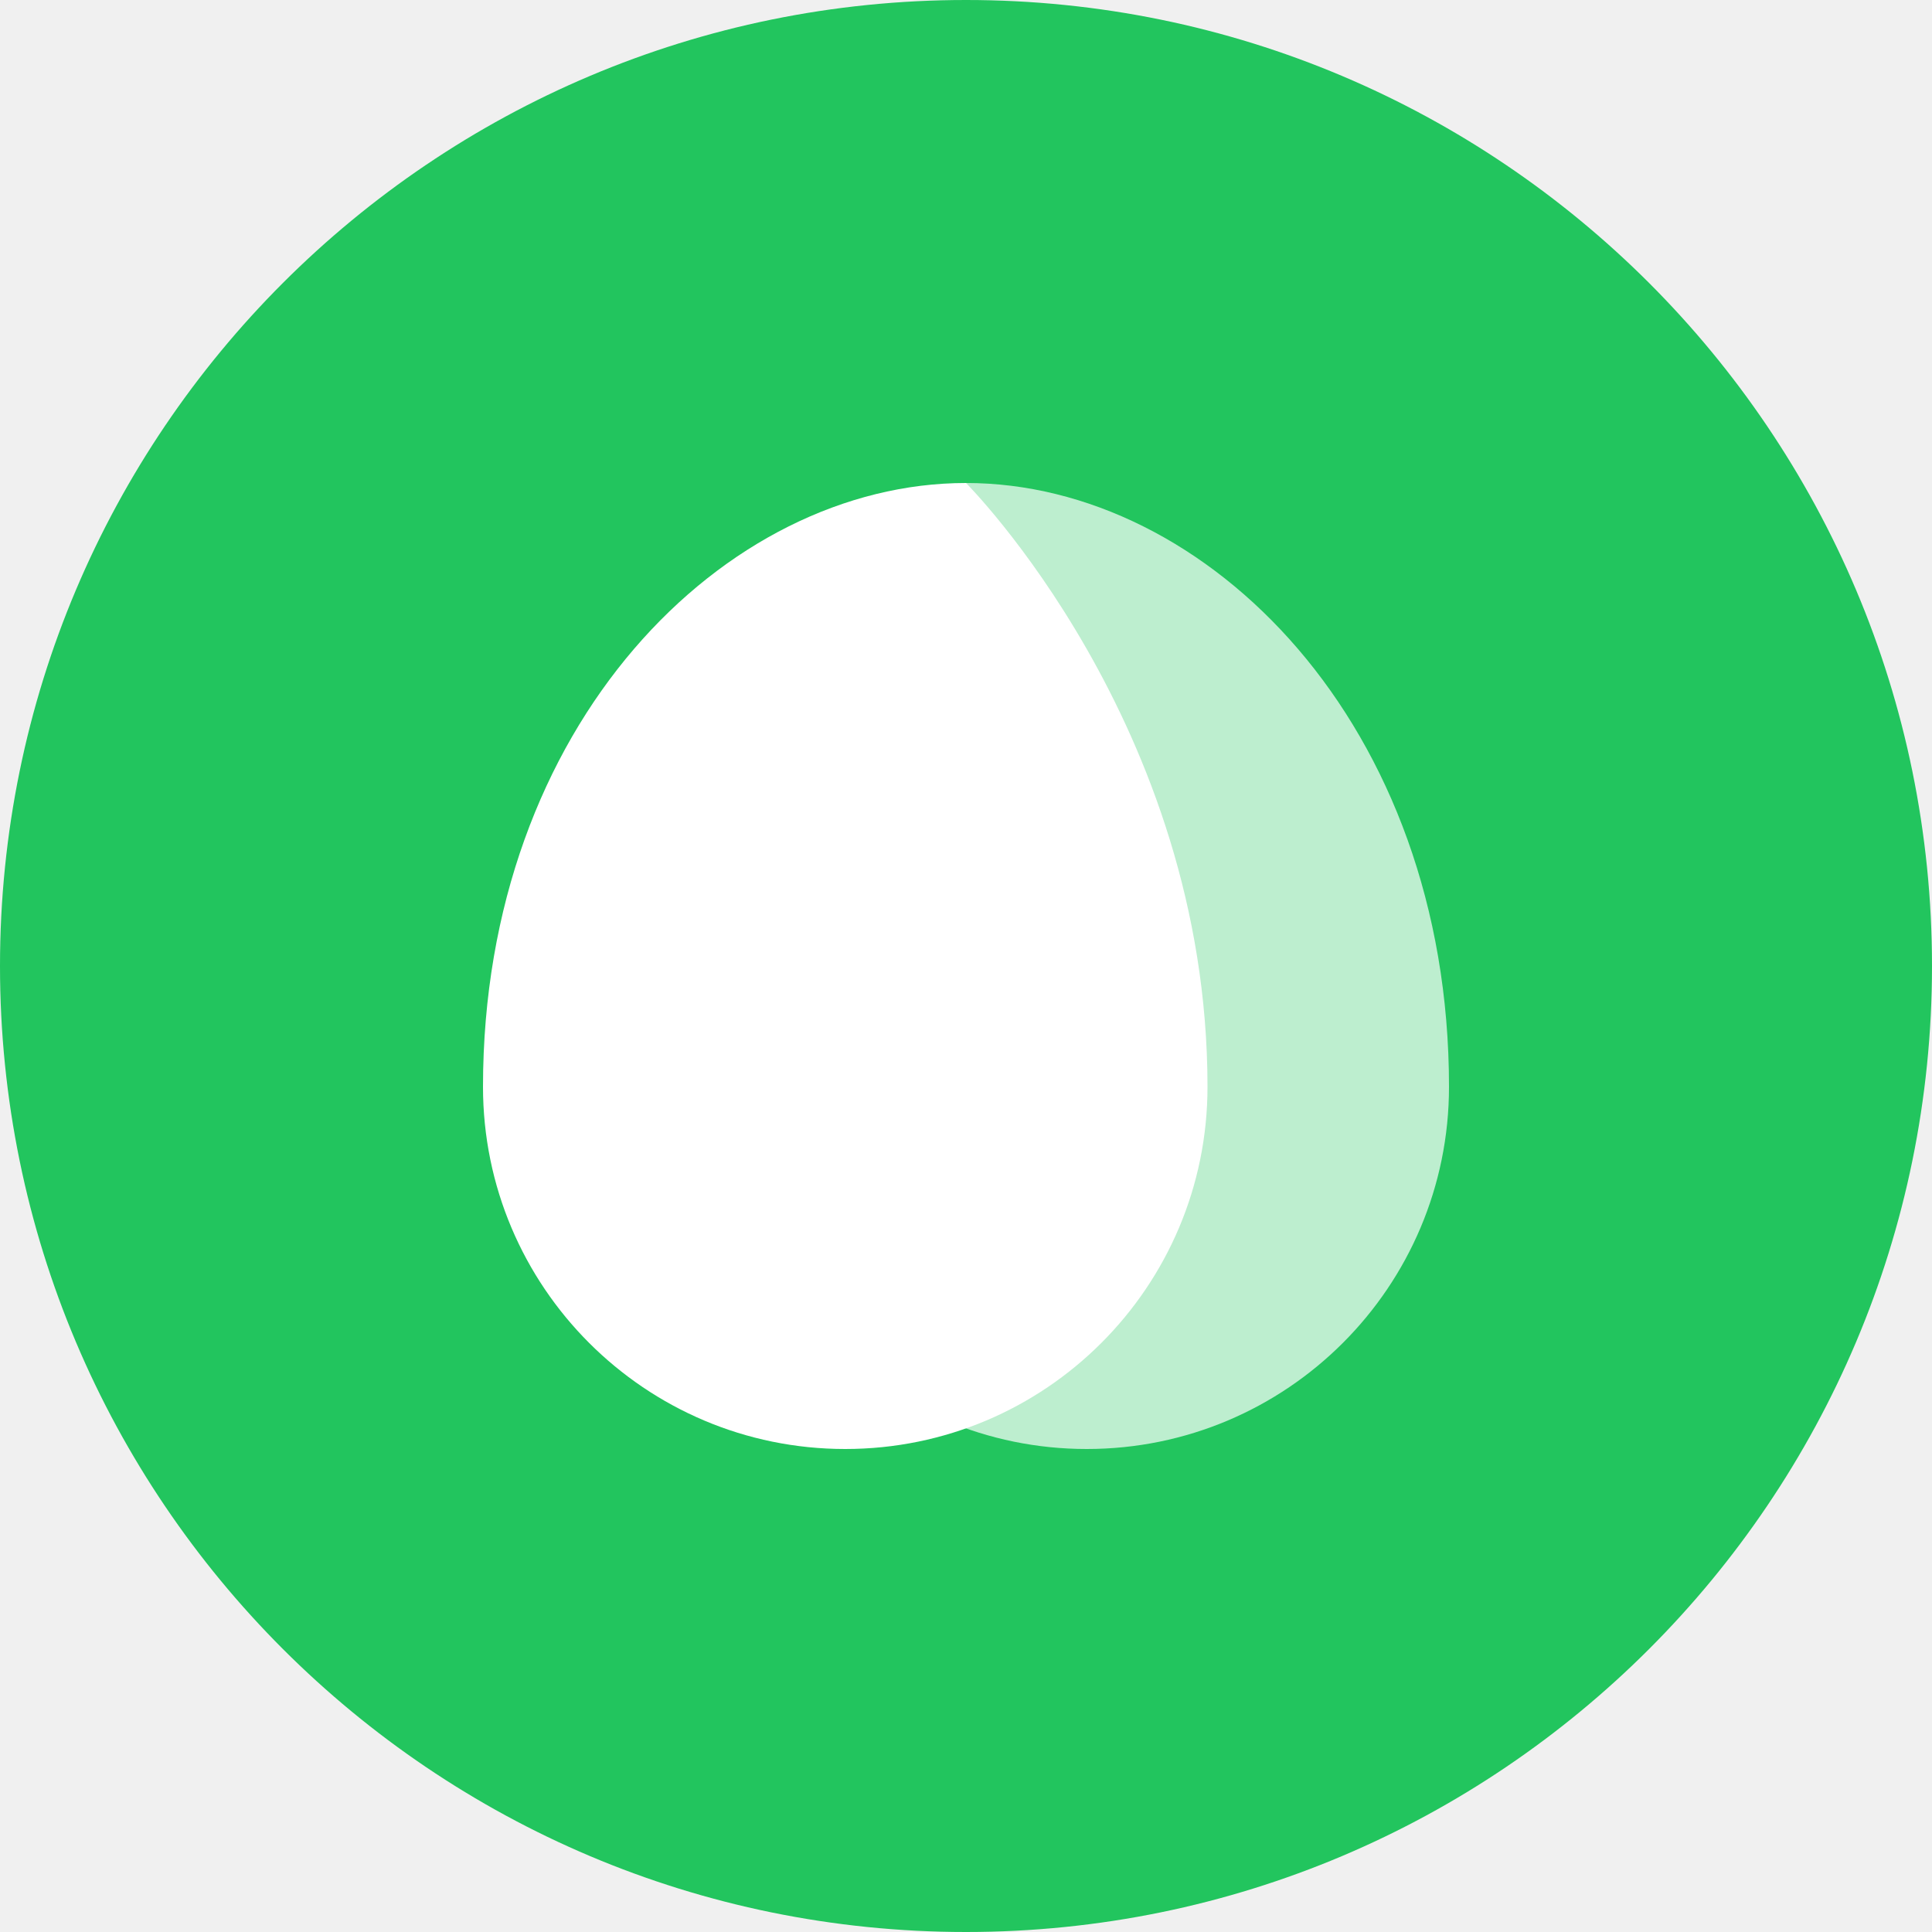
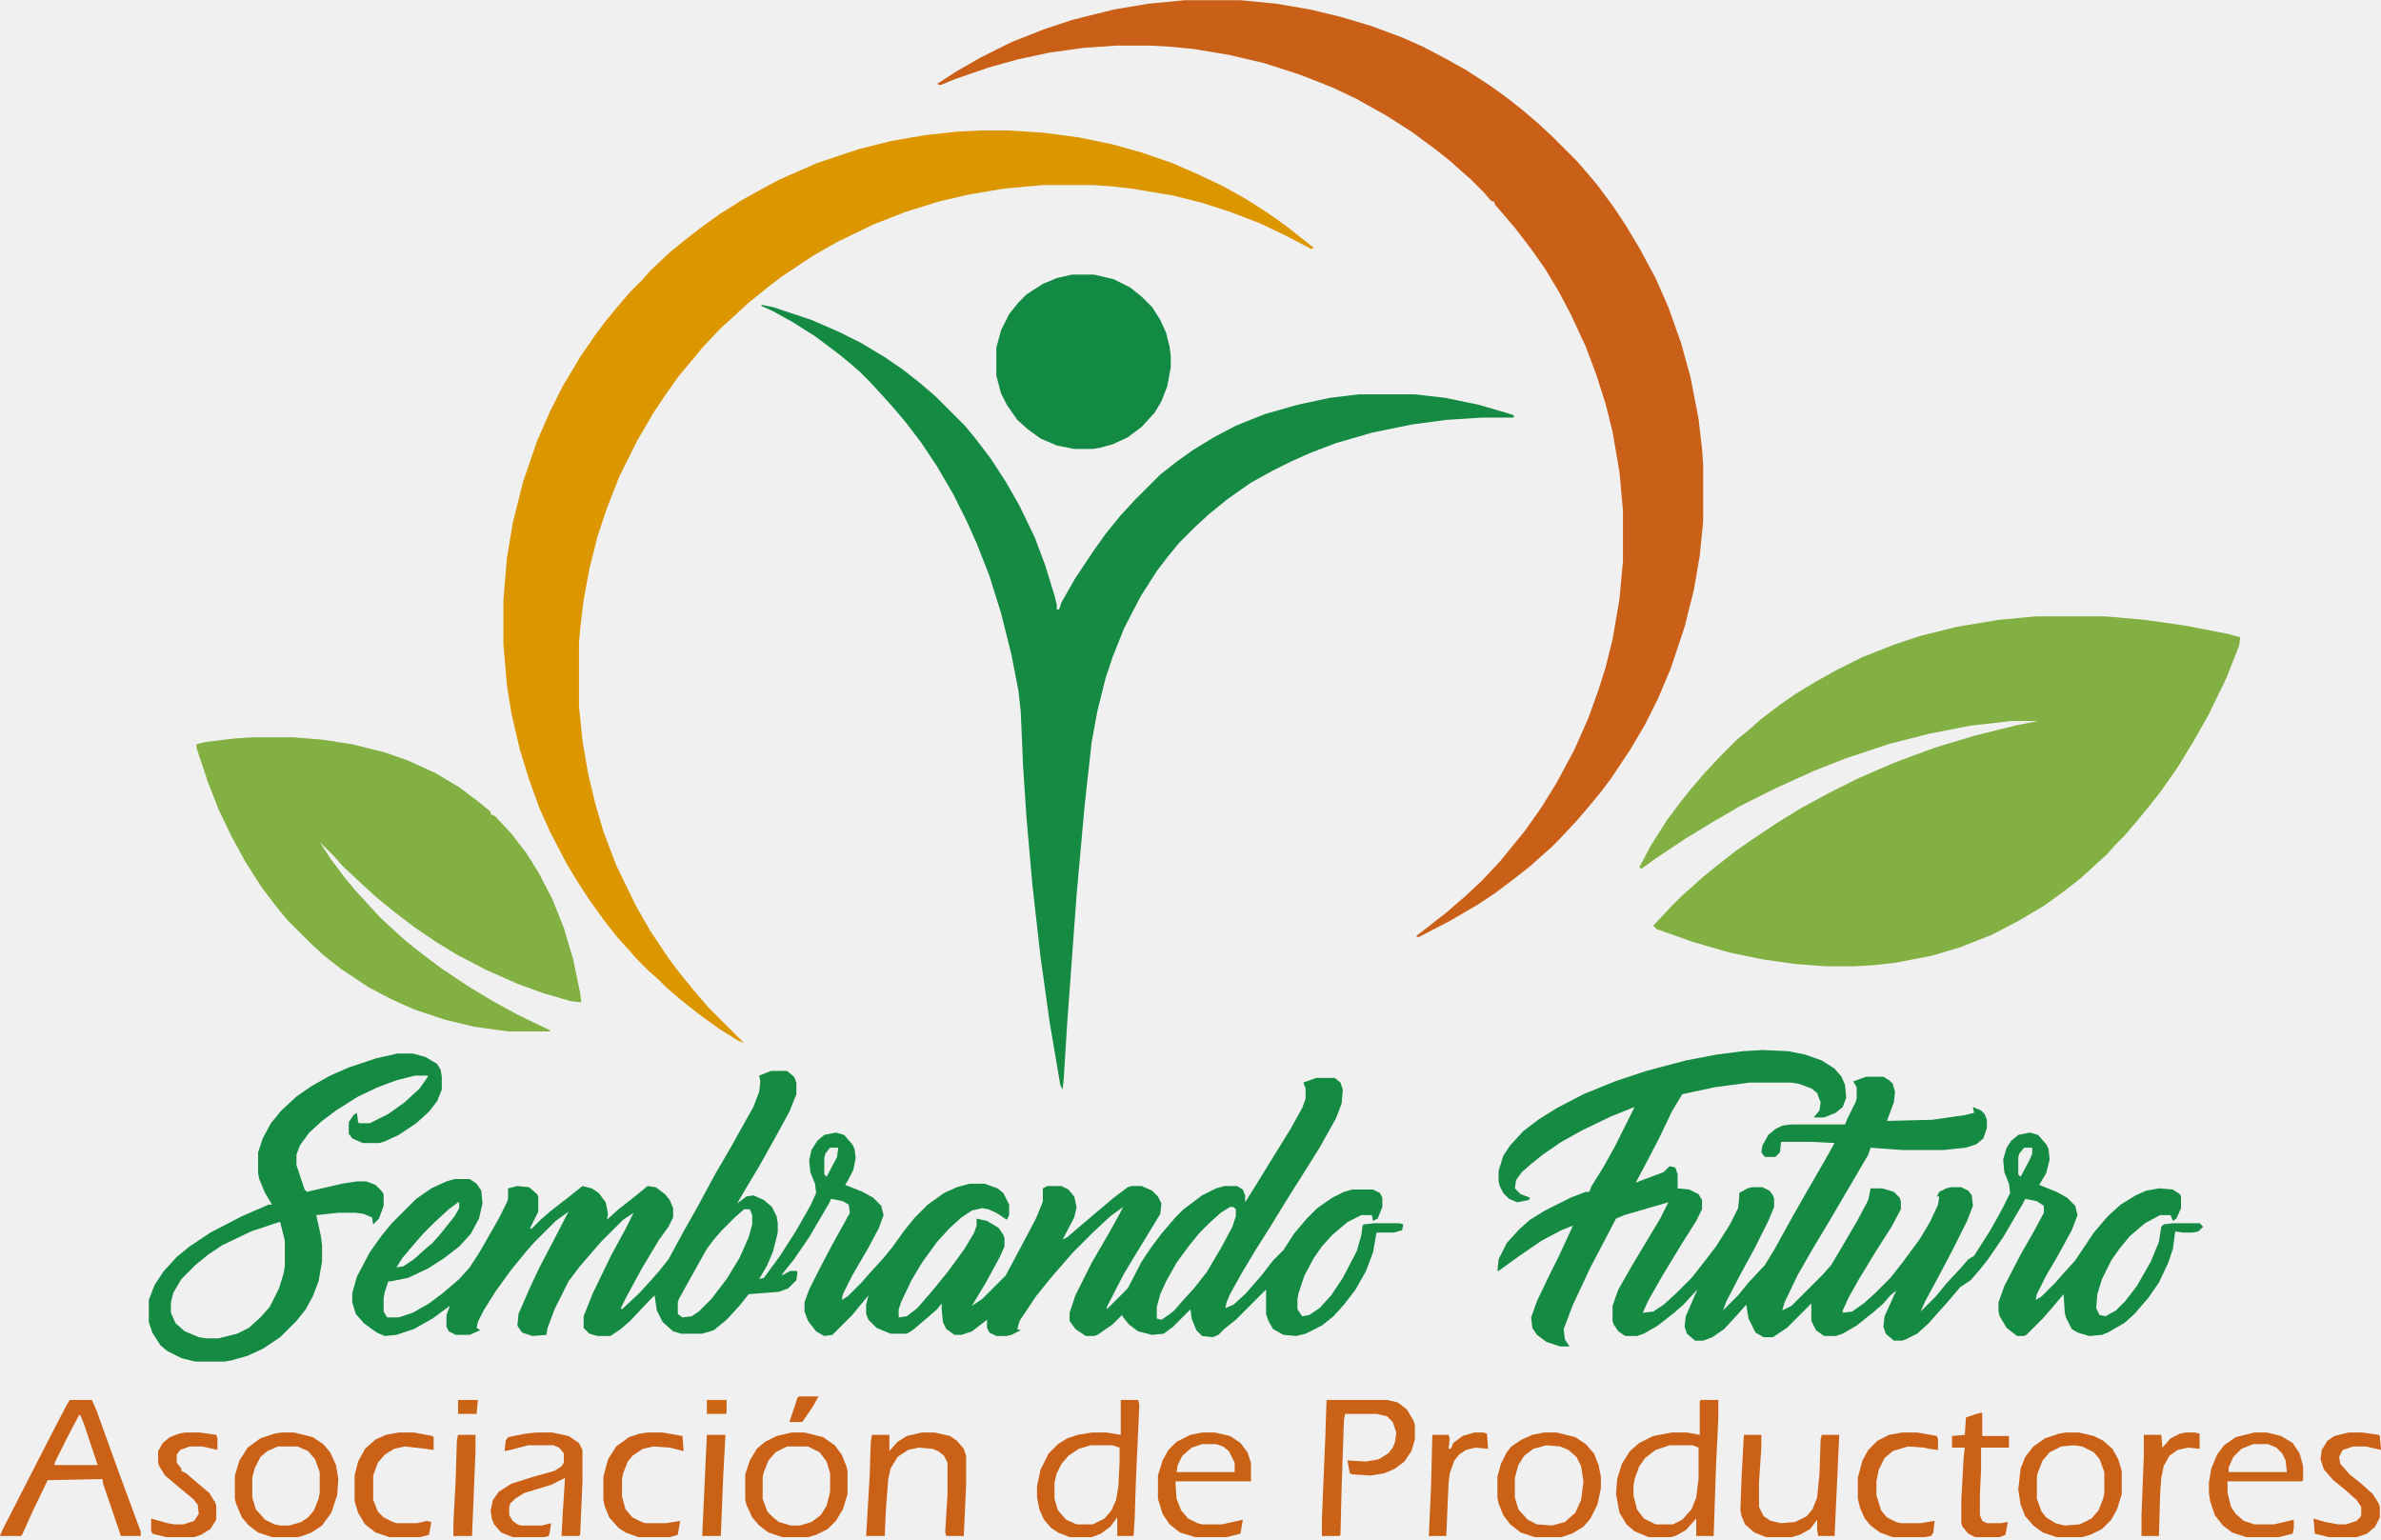
- <svg xmlns="http://www.w3.org/2000/svg" width="512" height="512" viewBox="0 0 512 512" fill="none">
-   <rect width="512" height="512" rx="256" fill="#22C55E" />
-   <path d="M256 128C256 128 320 192 320 288C320 341.019 277.019 384 224 384C170.981 384 128 341.019 128 288C128 192 192 128 256 128Z" fill="white" />
-   <path d="M256 128C256 128 192 192 192 288C192 341.019 234.981 384 288 384C341.019 384 384 341.019 384 288C384 192 320 128 256 128Z" fill="white" fill-opacity="0.7" />
+ <svg xmlns="http://www.w3.org/2000/svg" version="1.1" viewBox="0 0 2048 1324" width="300" height="194">
+   <path transform="translate(1751,530)" d="m0 0h60l34 3 35 5 36 7 11 3-1 7-11 28-15 31-13 23-14 23-14 20-11 14-9 11-12 14-8 8-7 8-10 9-12 11-14 11-18 13-22 13-23 12-28 11-24 7-31 6-18 2-17 1h-24l-27-2-28-4-29-6-31-9-31-11-3-3 16-17 9-9 8-7 10-9 11-9 18-14 16-11 18-12 21-13 24-13 26-13 30-13 35-13 33-10 36-9 20-4h-23l-35 4-36 7-35 9-36 12-28 11-33 15-30 15-24 14-23 14-27 18-11 8-2-1 10-19 14-22 12-16 8-10 12-14 14-15 14-14 11-9 9-8 17-13 13-9 18-11 18-10 22-11 28-11 21-7 32-8 36-6z" fill="#82B043" />
+   <path transform="translate(663,921)" d="m0 0h14l6 5 2 5v10l-6 15-12 22-14 25-12 20-7 12 8-6 6-1 9 4 7 6 4 8 1 6v8l-4 16-5 12-7 12 4-1 14-19 14-22 12-21 5-11-1-8-4-10-1-10 2-9 5-8 6-5 10-2 7 2 7 8 2 4 1 8-2 10-4 8-3 5 15 6 9 5 7 7 2 8-4 11-9 17-14 24-8 16-1 5 5-3 12-12 7-8 11-12 9-11 10-14 9-11 11-11 14-10 11-5 11-3h13l11 4 5 4 5 10v9l-2 4-9-6-7-3-5-1-9 2-9 6-10 9-11 12-13 18-9 15-9 19-2 6v7l7-1 9-7 13-15 13-16 14-19 9-15 2-6v-6l9 2 10 6 4 6 1 3v7l-4 9-12 22-12 20 9-6 20-20 16-30 10-19 5-12 1-3v-11l4-2h12l6 3 5 6 2 9-2 9-10 19 4-2 14-12 26-22 12-9 3-1h9l9 4 5 5 3 6-1 9-31 51-15 29v2l18-18 12-23 8-12 9-12 12-14 7-7 16-12 12-6 7-2h11l5 3 2 5v6l10-16 16-26 13-21 10-18 3-8v-9l-2-5 11-4h16l5 4 2 6-1 12-5 13-14 25-15 24-12 19-16 26-12 19-12 20-10 18-3 7-1 5 7-3 10-9 14-16 10-13 9-9 9-14 11-13 9-9 13-9 10-5 7-2h18l6 3 2 4v8l-4 10-4 2-1-5h-9l-12 6-13 11-9 10-7 10-8 15-5 15-1 5v9l4 6 6-1 9-6 10-11 10-15 12-23 4-14 1-8 1-1 9-1h22l3 1-1 5-7 2h-15l-3 17-6 16-9 16-10 13-9 10-10 8-14 7-8 2-11-1-9-5-4-7-2-6v-21l-26 26-10 8-5 5-5 2-9-1-5-5-4-10-1-8-15 15-8 6-10 1-12-3-8-6-4-5-2-3-8 8-13 9-3 1h-7l-9-6-5-7v-7l5-15 14-28 14-24 10-18 3-6-11 8-15 14-17 17-7 8-13 15-12 15-14 21-2 7 3 1-8 4-4 1h-9l-6-3-2-4v-7l-13 10-9 3h-6l-7-5-3-6-1-11v-5l-4 5-8 7-13 11-5 3h-14l-12-5-7-7-2-5v-8l2-8-14 17-17 17-7 1-7-4-7-9-3-8v-8l4-11 8-16 11-21 10-18 6-11-1-7-5-3-10-2-2 4-17 29-13 19-8 10-3 4 8-4h5l1 1-1 7-7 7-8 3-26 2-8 10-11 12-11 9-10 3h-18l-7-2-9-8-5-10-2-13-5 5-16 17-8 7-9 6h-11l-7-2-5-5v-10l8-20 16-33 12-22 7-14-9 6-19 19-7 8-12 14-9 12-12 24-6 16-1 6-12 1-9-3-4-6 1-10 10-23 8-17 10-19 15-29-11 8-19 19-7 8-13 16-13 18-10 16-5 10-1 5 3 2-9 4h-12l-6-3-2-4v-10l3-8-15 11-16 9-15 5-10 1-7-3-11-8-7-8-3-10v-8l4-14 11-21 10-14 9-11 21-21 13-9 13-6 7-2h13l6 4 4 6 1 11-3 13-7 13-10 11-13 10-14 9-17 8-15 3h-2l-3 9-1 5v12l3 5h10l12-4 14-8 12-9 14-12 9-10 9-14 16-28 7-14 1-3v-9l8-2 10 1 7 6 1 2v13l-7 14 1 1 8-8 8-7 18-14 10-8 8 2 6 4 6 8 2 10-1 5 10-9 14-11 11-9 7 1 8 6 4 5 3 7v8l-4 8-8 11-15 25-13 24-5 10 1 1 15-14 10-11 7-8 8-10 13-24 13-23 14-26 14-24 10-18 9-16 5-13 1-9-1-5zm51 66-4 5-1 4v14l2 2 9-17 1-8zm-320 47-8 6-12 11-10 10-7 8-11 13-5 8 6-1 9-6 10-9 6-5 7-8 12-15 4-7v-5zm572 3m92 1-8 5-10 9-8 8-9 11-11 15-9 16-5 11-3 11v10l4 1 6-4 5-4 7-8 10-11 11-14 13-22 9-17 3-9v-6l-2-2zm-418 2-8 7-11 11-7 8-6 8-14 25-10 18-1 3v10l4 3 8-1 6-4 11-11 13-17 11-18 8-18 3-11v-8l-2-5z" fill="#148A43" />
+   <path transform="translate(844,112)" d="m0 0h23l31 2 30 4 29 6 25 7 26 9 23 10 21 10 18 10 19 12 17 12 14 11 10 8-2 1-23-12-21-10-26-10-25-8-24-6-36-6-18-2-15-1h-43l-33 3-30 5-26 6-29 9-28 11-31 15-21 12-27 18-13 10-16 13-13 12-10 9-16 17-9 11-11 13-12 17-10 15-14 24-15 30-11 28-8 24-7 28-5 27-3 25-1 12v54l3 30 5 29 6 25 7 24 11 29 17 35 12 21 16 24 9 12 13 16 12 14 31 31-5-2-16-10-18-13-14-11-14-12-7-7-8-7-10-10-7-8-10-11-11-14-13-18-11-17-9-15-14-27-9-20-9-25-8-26-7-30-4-25-3-35v-38l3-36 5-30 9-36 12-35 11-25 11-22 15-25 13-19 9-12 9-11 12-14 10-10 7-8 17-16 11-9 14-11 18-13 19-12 18-10 15-8 32-14 36-12 28-7 29-5 28-3z" fill="#DB9600" />
+   <path transform="translate(1019)" d="m0 0h48l31 3 29 5 25 6 27 8 27 10 18 8 19 10 18 10 20 13 14 10 14 11 13 11 13 12 21 21 7 8 11 13 14 19 10 15 12 20 14 26 11 25 11 31 8 29 7 36 3 26 1 14v48l-3 30-5 29-8 32-12 36-11 26-11 22-13 22-16 24-9 12-9 11-12 14-15 16-7 7-8 7-10 9-14 11-16 12-15 10-24 14-27 14-2-1 13-10 14-11 15-13 15-14 15-16 9-11 13-16 14-20 13-21 15-28 12-27 9-25 6-19 6-24 6-35 3-33v-43l-3-33-6-35-6-24-8-25-9-24-13-28-10-19-12-20-12-17-13-17-11-13-7-8-1-3h-2l-7-8-11-11-8-7-10-9-14-11-19-14-22-14-25-14-21-10-28-11-31-10-30-7-30-5-20-2-18-1h-28l-29 2-29 4-28 6-25 7-29 10-12 5-3-1 17-11 21-12 26-13 28-11 24-8 36-9 30-5z" fill="#CA6017" />
+   <path transform="translate(1516,903)" d="m0 0 22 1 15 3 14 5 11 7 6 7 3 7 1 11-3 8-6 5-10 4h-9l5-6 1-7-3-8-5-4-11-4-6-1h-36l-30 4-28 6-9 15-11 23-12 23-8 15 24-9 5-5 5 1 2 6v12l10 1 8 4 3 5v8l-5 10-12 19-17 28-12 21-5 11 9-1 9-6 10-9 14-14 11-14 10-13 12-19 7-14 1-9v-4l7-4 4-1h9l6 3 3 4 1 3v7l-5 12-12 24-12 22-12 23-3 8 13-13 9-11 14-15 8-13 16-29 12-21 15-26 9-16-20-1h-26l-1 9-4 4h-9l-3-4 1-6 5-9 6-5 6-3 8-1h46l2-5 7-14 1-3v-10l-3-5 11-4h15l5 3 3 3 2 7-1 9-6 16 39-1 28-4 8-2-1-5 7 3 3 3 2 5v7l-3 9-6 5-9 3-19 2h-36l-27-2-2 6-34 58-15 25-12 21-11 23-2 7 8-4 27-27 7-8 9-15 14-24 9-17 2-10h10l10 3 5 5 1 3v7l-8 15-14 22-14 23-9 16-5 11v2l8-1 10-7 10-9 13-13 11-14 14-19 9-15 7-15 1-7h-2l2-4 6-3 4-1h9l6 3 3 4 1 9-5 13-12 24-10 19-14 26-4 9 13-13 9-11 13-14 6-7 5-3 14-22 10-18 7-14-1-8-4-10-1-11 3-10 4-6 6-5 10-2 7 2 7 8 2 4 1 9-3 12-6 10 15 6 9 5 7 7 2 8-5 13-12 22-10 17-8 16-1 5 5-3 12-12 7-8 10-11 16-24 12-14 11-10 13-8 9-4 11-2 12 1 6 4 1 2v10l-4 9-3 2-2-5h-9l-13 7-13 11-9 11-7 10-8 16-4 13-1 12 3 6 5 1 9-5 8-8 10-13 12-21 7-17 2-13 2-2 8-1h23l3 3-4 4-5 1h-9l-6-1-2 15-4 12-8 17-9 13-12 14-9 8-14 8-5 2-11 1-10-3-5-3-5-10-1-4-1-16-11 13-7 8-14 14-2 1h-6l-9-7-6-10-1-4v-8l5-14 14-27 12-21 8-15v-6l-6-4-10-2-2 4-17 29-13 19-8 10-7 8-9 6-11 13-9 10-7 8-10 9-10 5-3 1h-7l-7-6-2-6 1-9 10-22-5 4-6 7-8 7-15 12-12 7-6 2h-10l-7-5-4-8v-15l-21 21-12 8h-8l-7-4-6-12-2-12-7 8-12 13-10 7-8 3h-7l-7-6-2-6 1-9 10-23-12 13-8 7-14 11-12 7-6 2h-10l-6-4-4-6-1-3v-13l5-14 12-21 24-40 7-14-38 11-7 3-12 23-10 19-15 32-8 21 1 9 4 6h-8l-12-4-8-6-4-6-1-9 5-14 11-23 8-16 12-26-10 4-17 9-19 13-18 13h-1l1-10 7-14 11-12 9-8 13-8 22-11 13-5h3l2-5 10-16 10-18 17-34-20 8-25 12-18 10-16 11-10 8-8 7-5 7-1 7 5 5 8 3-1 2-10 2-7-3-5-5-3-6-1-4v-9l4-13 6-9 11-12 13-10 16-10 23-12 27-11 27-9 34-9 26-5 23-3zm225 84-4 5-1 3v15l2 2 8-15 2-5v-5zm-280 119 1 2z" fill="#158A43" />
+   <path transform="translate(218,634)" d="m0 0h34l25 2 26 4 28 7 20 7 24 11 20 12 16 12 11 9v2l4 2 14 15 13 17 10 16 12 23 10 25 8 27 6 29 1 8-9-1-24-7-22-8-27-12-25-13-18-11-19-13-17-13-16-13-13-12-15-14-7-8-13-13 9 14 12 16 9 11 22 24 13 12 10 9 14 11 16 12 24 16 20 12 22 12 27 13v1h-36l-29-4-25-6-27-9-20-9-19-10-24-16-14-11-12-11-20-20-9-11-13-17-14-22-12-22-11-23-9-23-10-30v-3l8-2 25-3z" fill="#82B043" />
+   <path transform="translate(655,262)" d="m0 0 10 2 33 11 23 10 20 10 20 12 16 11 14 11 14 12 25 25 9 11 13 17 13 20 12 21 13 27 9 24 8 26 2 8v4h2l2-6 12-21 16-24 10-14 13-16 12-13 22-22 14-11 14-10 18-11 19-10 25-10 28-8 28-6 25-3h48l26 3 29 6 24 7 6 2v2h-27l-31 2-30 4-34 7-31 9-21 8-18 8-16 8-18 10-20 14-16 13-12 11-14 14-9 11-10 13-14 22-14 27-10 25-6 18-7 28-5 27-6 54-7 78-8 109-3 48-1 10-2-4-9-53-8-57-7-62-5-57-3-45-2-47-2-18-6-31-9-36-10-32-11-28-9-20-11-22-14-24-14-21-13-17-11-13-9-10-11-12-8-8-8-7-11-9-20-15-19-12-18-10-9-4z" fill="#148A43" />
+   <path transform="translate(922,236)" d="m0 0h19l17 4 14 7 10 8 9 9 7 11 5 11 3 12 1 8v10l-3 16-5 13-6 10-11 12-12 9-13 6-11 3-6 1h-16l-15-3-14-6-11-8-9-8-9-13-5-10-4-15v-24l4-15 7-14 8-10 7-7 14-9 12-5z" fill="#138A43" />
+   <path transform="translate(342,906)" d="m0 0h13l11 3 10 6 3 5 1 6v11l-4 10-7 9-11 10-15 10-13 6-4 1h-14l-9-4-3-4v-10l4-6 3-2 1 8 1 1h9l16-8 14-10 13-12 7-10v-1h-11l-16 4-16 6-17 8-19 12-12 9-11 10-8 11-3 8v9l7 21 2 2 30-7 13-2h8l8 3 5 5 2 3v10l-4 11-5 5-1-6-7-3-7-1h-15l-19 2 4 18 1 8v14l-3 17-5 13-6 11-8 10-14 14-15 10-13 6-14 4-6 1h-25l-12-3-12-6-6-5-7-11-3-9v-19l5-13 8-12 11-12 11-9 18-12 27-14 23-10h3l-6-10-5-12-1-5v-18l4-12 7-13 9-11 13-12 13-9 16-9 16-7 24-8zm-102 145-24 8-25 12-12 8-11 9-12 12-7 12-2 8v9l4 9 8 7 12 5 6 1h11l16-4 10-5 10-9 8-9 8-16 4-13 1-6v-22l-4-16z" fill="#148A43" />
+   <path transform="translate(60,1204)" d="m0 0h19l4 9 18 50 17 46 3 8v4h-17l-15-44-1-5-47 1-13 27-9 20-1 1h-18l2-5 42-82 13-25zm8 13-10 19-11 22v2h37l-12-36-3-7z" fill="#CA6117" />
+   <path transform="translate(1463,1204)" d="m0 0h15v16l-2 41-2 60h-15v-15l-9 10-9 5-4 1h-19l-12-5-7-6-6-10-3-16 1-13 4-13 7-11 8-7 12-6 16-3h13l11 2v-29zm-27 39-12 4-9 7-5 7-4 11-1 6v8l3 12 6 8 10 5h15l8-4 8-9 4-10 2-16v-27l-5-2z" fill="#CA6117" />
+   <path transform="translate(964,1204)" d="m0 0h15l1 4-3 66-1 32-1 15h-14v-16l-6 8-8 6-8 3h-19l-10-4-6-4-6-7-4-9-2-10v-10l3-14 7-14 8-8 8-5 9-3 12-2h13l12 2zm-26 39-10 3-9 6-6 7-4 8-2 8v14l3 10 7 8 9 4h14l10-5 6-7 4-9 2-12 1-20v-13l-6-2z" fill="#CA6117" />
+   <path transform="translate(1141,1204)" d="m0 0h52l9 2 8 6 6 10 1 4v12l-3 10-6 9-8 6-9 4-12 2-16-1-2-1-2-11 16 1 11-2 8-5 4-5 2-5 1-8-3-9-5-5-9-2h-27l-1 5-2 58-1 41-1 1h-15v-14l3-72z" fill="#CA6217" />
+   <path transform="translate(1328,1232)" d="m0 0h11l16 4 9 6 7 8 4 10 2 10v10l-3 14-6 12-6 7-10 6-9 3h-23l-12-4-9-7-6-8-4-10-1-5v-18l3-11 5-10 4-5 9-6 9-4zm2 11-11 3-8 6-5 8-3 11v17l3 10 8 9 8 4 13 1 11-3 9-8 5-11 2-16-2-13-4-8-7-6-7-3z" fill="#CA6117" />
+   <path transform="translate(1777,1232)" d="m0 0h11l13 3 8 4 8 7 5 9 3 10v20l-4 13-5 9-8 8-10 5-7 2h-22l-12-4-8-6-7-8-4-10-2-13 2-18 4-10 7-9 10-7 12-4zm7 11-11 1-10 5-6 7-4 10-1 4v19l4 11 4 5 8 5 8 2 13-1 10-5 6-7 4-10 1-5v-18l-4-11-5-6-10-5z" fill="#CA6117" />
+   <path transform="translate(242,1232)" d="m0 0h11l16 4 9 6 6 7 5 11 2 12-1 14-5 15-8 11-9 6-8 3-4 1h-22l-12-4-8-6-6-7-5-12-1-4v-20l4-13 7-11 11-8 12-4zm-3 12-9 4-6 5-5 10-2 8v17l3 10 8 9 8 4 5 1h8l10-3 6-4 5-6 4-10 1-5v-18l-4-11-6-7-9-4z" fill="#CA6117" />
+   <path transform="translate(681,1232)" d="m0 0h11l16 4 10 7 6 8 4 10 1 4v20l-4 13-6 10-7 7-10 5-7 2h-22l-12-4-8-6-6-7-5-11-1-4v-22l4-12 6-10 7-6 10-5zm-4 12-10 5-6 7-4 10-1 4v19l4 11 5 5 5 4 10 3h8l10-3 8-6 5-8 3-12v-16l-3-10-6-8-10-5z" fill="#CA6117" />
+   <path transform="translate(793,1232)" d="m0 0h11l13 3 6 4 6 7 2 6v25l-2 44h-15l-1-3 2-33v-27l-3-6-5-4-5-2-12-1-9 2-9 6-6 10-2 9-2 26-1 23h-16l3-51 1-30 1-6h15v14l7-8 8-5z" fill="#CA6117" />
+   <path transform="translate(1500,1234)" d="m0 0h15v11l-2 30v21l4 8 6 4 9 2 12-1 10-5 5-6 4-10 2-20 1-30 1-4h15l-1 22-3 65h-14l-1-5v-9l-6 8-9 5-7 2h-22l-10-4-8-7-3-7-1-5 1-29z" fill="#CA6117" />
+   <path transform="translate(461,1232)" d="m0 0h14l14 3 9 6 3 6v27l-2 46-1 1h-15l1-19 2-31-12 6-23 7-8 5-4 4-1 3v7l3 5 4 3 3 1h18l8-2-1 7-1 4-4 1h-27l-10-4-6-7-2-5-1-7 2-9 5-7 11-7 19-6 18-5 6-4 2-3v-8l-4-5-5-2h-22l-15 4-5 1 1-9 2-3 15-3z" fill="#CA6117" />
+   <path transform="translate(1034,1232)" d="m0 0h11l13 3 9 6 6 8 3 9v16h-65l1 15 4 10 6 7 8 4 4 1h17l18-4-2 12-12 3h-27l-13-4-9-7-6-9-4-13v-20l4-13 5-9 7-7 12-6zm0 10-9 3-8 7-4 8-1 6h50v-8l-5-10-5-4-6-2z" fill="#CA6216" />
+   <path transform="translate(1939,1232)" d="m0 0h11l12 3 10 6 6 9 3 11v12l-1 1h-64v10l3 12 4 6 7 6 9 3h17l17-4v7l-1 5-12 3h-28l-12-4-8-6-7-9-4-12-1-7v-9l2-12 5-12 6-8 10-7zm-1 10-10 4-7 7-4 9v4h50l-1-10-3-6-5-5-7-3z" fill="#CA6217" />
+   <path transform="translate(1636,1232)" d="m0 0h13l17 3 1 3v9l-8-1-4-1-14-1-13 4-7 6-5 10-2 10v12l4 13 5 6 8 4 4 1h17l12-2-1 10-2 3-6 1h-27l-11-4-8-6-5-6-4-9-2-8v-18l4-15 5-9 8-8 10-5z" fill="#CA6117" />
+   <path transform="translate(557,1232)" d="m0 0h13l17 3 1 13-12-3-14-1-9 2-9 6-4 5-4 10-1 5v15l3 11 6 7 8 4 3 1h18l12-2-2 12-7 2h-27l-11-4-6-4-8-9-4-10-1-5v-20l4-15 7-11 11-8 9-3z" fill="#CA6117" />
+   <path transform="translate(343,1232)" d="m0 0h13l16 3 1 1v11l-7-1-18-2-9 2-8 5-6 7-4 11v21l4 10 5 5 8 4 3 1h18l8-2 4 1-2 11-8 2h-26l-12-4-9-7-6-10-3-10v-22l3-12 6-11 9-8 9-4z" fill="#CA6117" />
+   <path transform="translate(2020,1232)" d="m0 0h12l14 2 1 1 1 12-13-3h-11l-9 3-3 6 1 6 8 9 10 8 10 9 5 8 1 3v9l-4 8-7 6-9 3h-24l-12-3-1-13 10 3 11 2h7l9-3 3-3 1-2v-7l-4-6-9-8-11-9-8-9-3-9 1-8 5-8 6-4z" fill="#CA6117" />
+   <path transform="translate(159,1232)" d="m0 0h13l14 2 1 3v10l-13-3h-11l-8 3-3 4v7l4 5v2l4 2 14 12 6 5 5 8 1 3v12l-5 8-8 5-6 2h-24l-12-3-1-3v-10l14 4 6 1h8l9-3 4-6-1-8-4-5-11-9-13-11-5-8-1-3v-10l4-7 6-5 8-3z" fill="#CA6117" />
+   <path transform="translate(1704,1215)" d="m0 0h1v20h23v10h-24v19l-1 21v18l2 5 4 2h12l6-1-2 11-5 2h-21l-6-3-5-6-1-3v-20l2-36 1-9h-11v-10l11-1 1-15 9-3z" fill="#CA6117" />
+   <path transform="translate(1880,1232)" d="m0 0h8l4 1v13l-10-1-9 2-7 5-5 9-2 10-1 14-1 36h-15v-18l2-51v-18h15l1 11 7-8 8-4z" fill="#CA6217" />
+   <path transform="translate(1268,1232)" d="m0 0h8l3 1 1 13-11-1-8 2-6 4-4 5-4 11-1 8-2 46h-15l2-45 1-42h14l1 3-1 9h2l2-5 8-6z" fill="#CA6216" />
+   <path transform="translate(394,1234)" d="m0 0h15v14l-2 49-1 24h-16v-11l2-39 1-33z" fill="#CA6217" />
+   <path transform="translate(608,1234)" d="m0 0h16l-2 37-2 50h-16z" fill="#CA6216" />
+   <path transform="translate(687,1201)" d="m0 0h17l-5 9-9 13h-11l7-21z" fill="#CA6117" />
+   <path transform="translate(608,1204)" d="m0 0h17v11l-1 1h-16z" fill="#CC6714" />
+   <path transform="translate(394,1204)" d="m0 0h17l-1 12h-16z" fill="#CB6515" />
+   <path transform="translate(804,73)" d="m0 0 2 1z" fill="#D27B0C" />
+   <path transform="translate(641,898)" d="m0 0" fill="#DB9600" />
+   <path transform="translate(640,897)" d="m0 0" fill="#DB9600" />
+   <path transform="translate(1216,806)" d="m0 0" fill="#DB9600" />
</svg>
